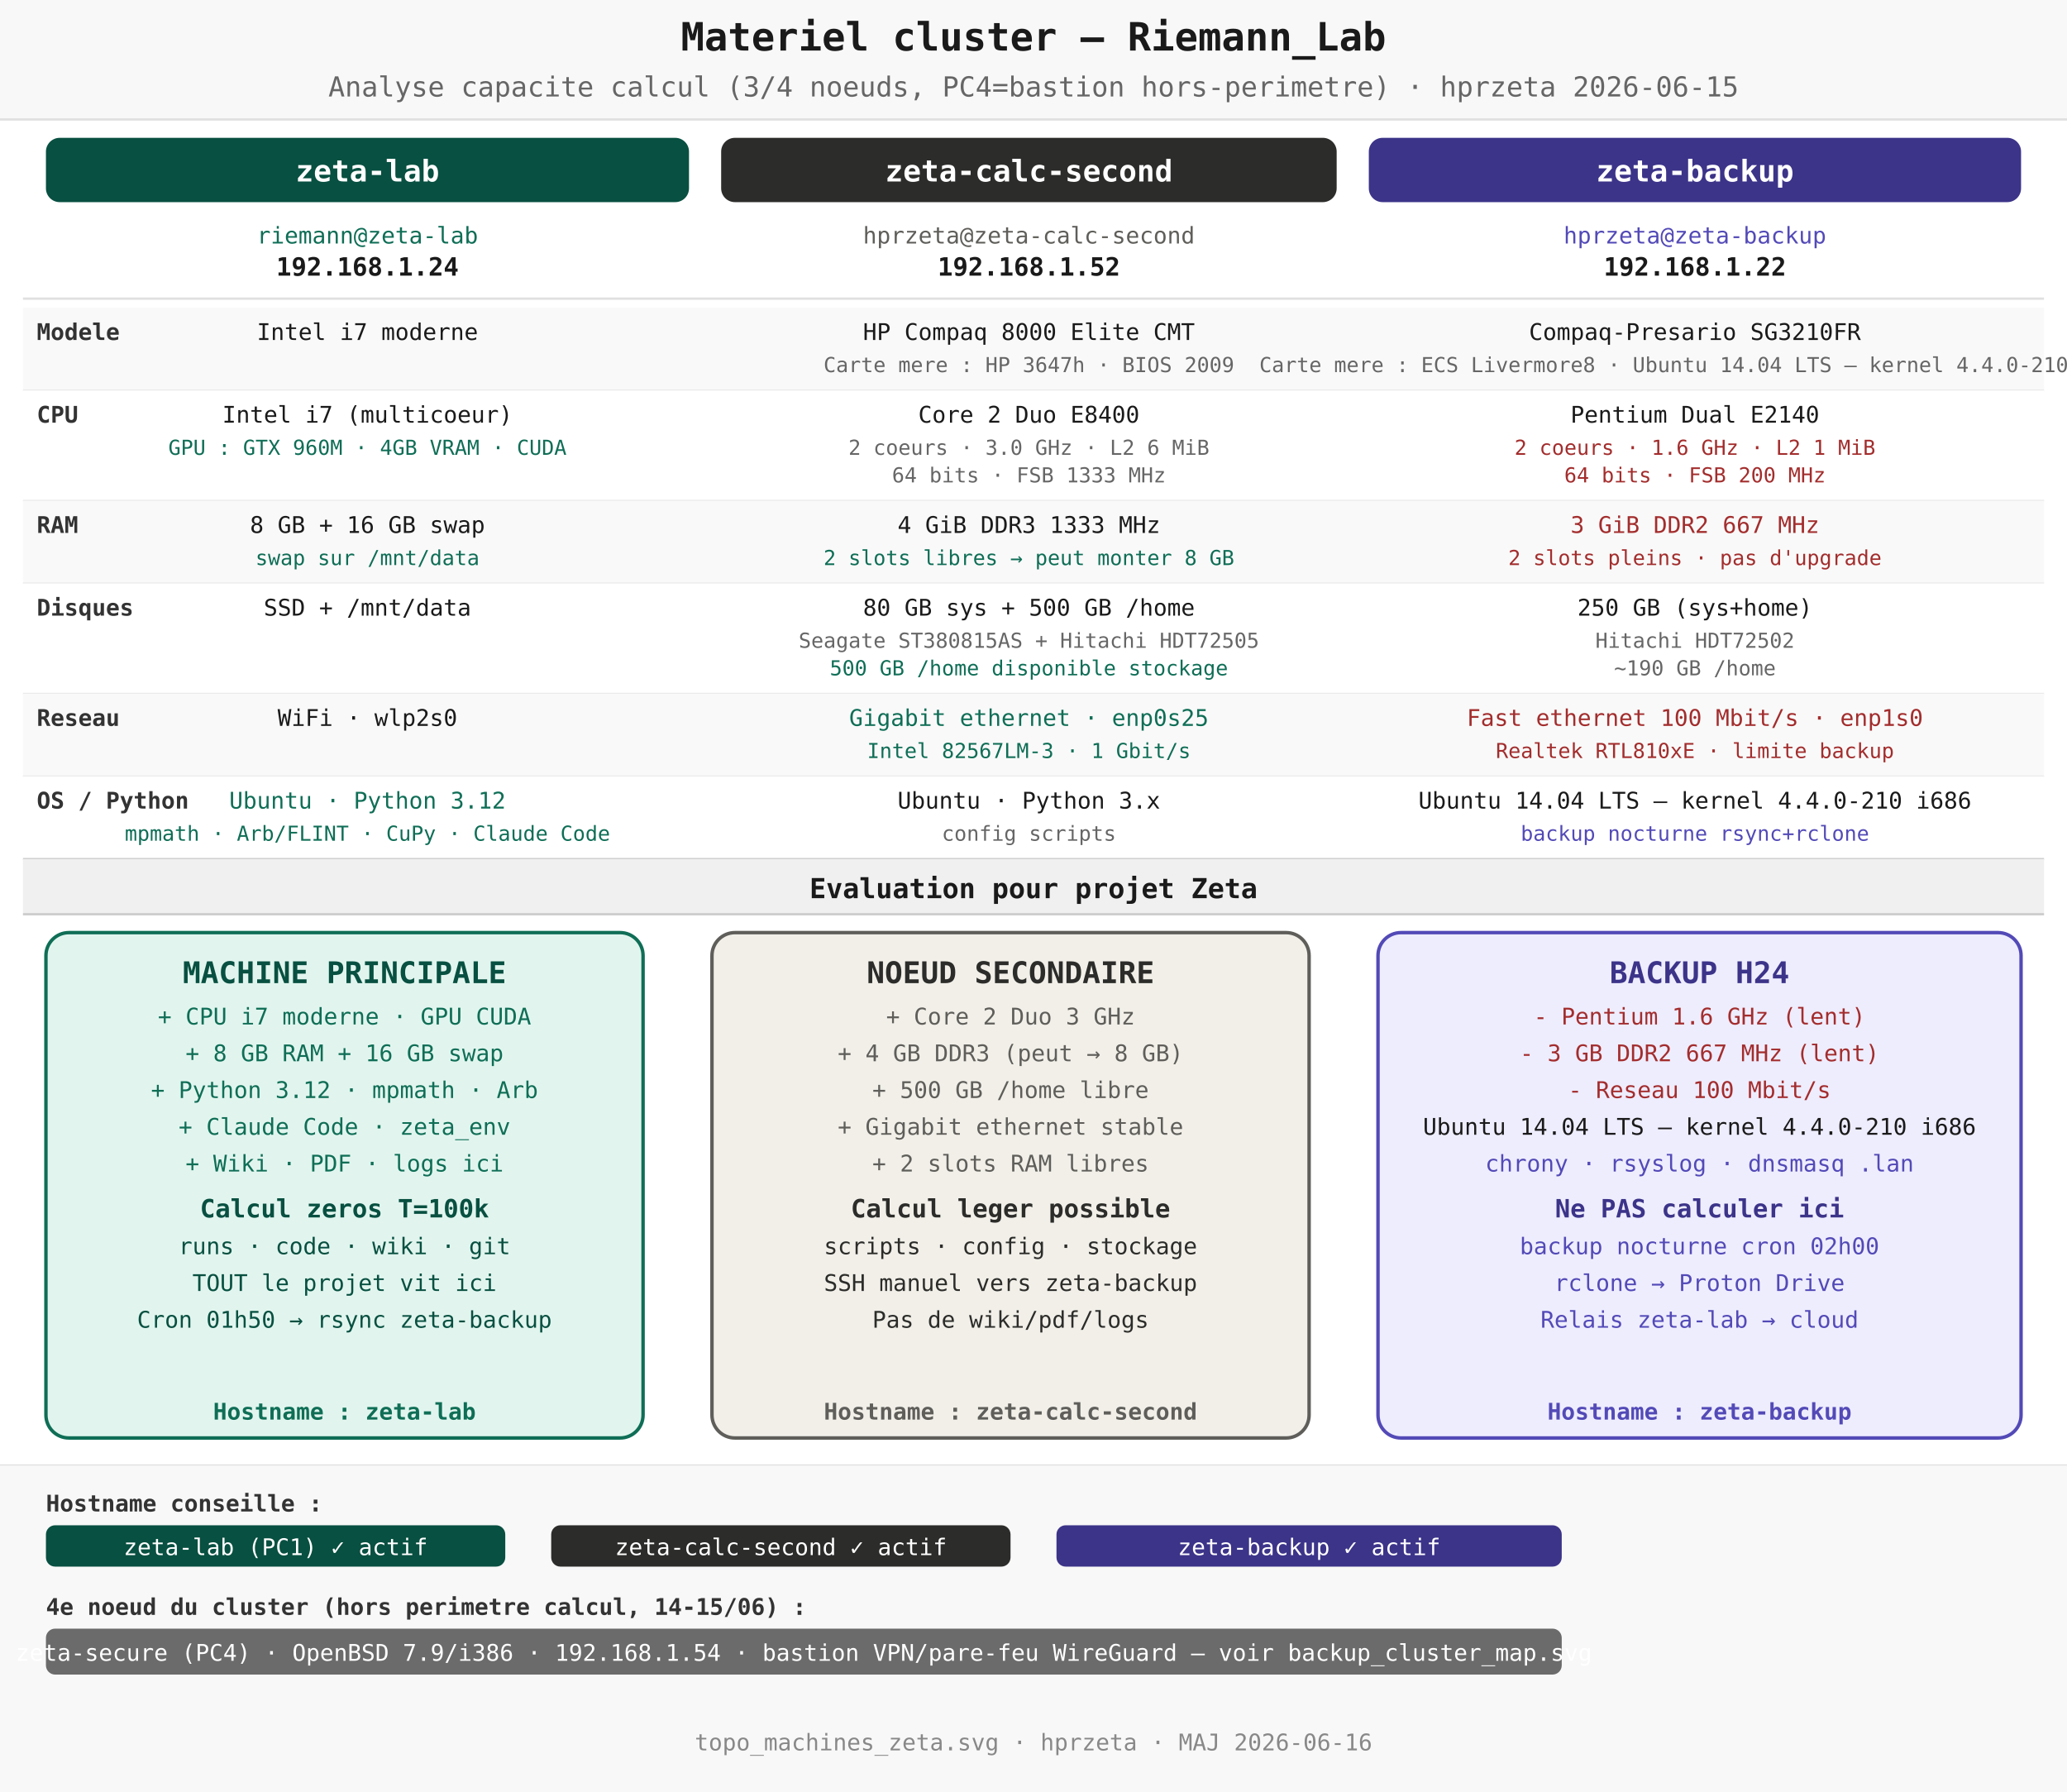
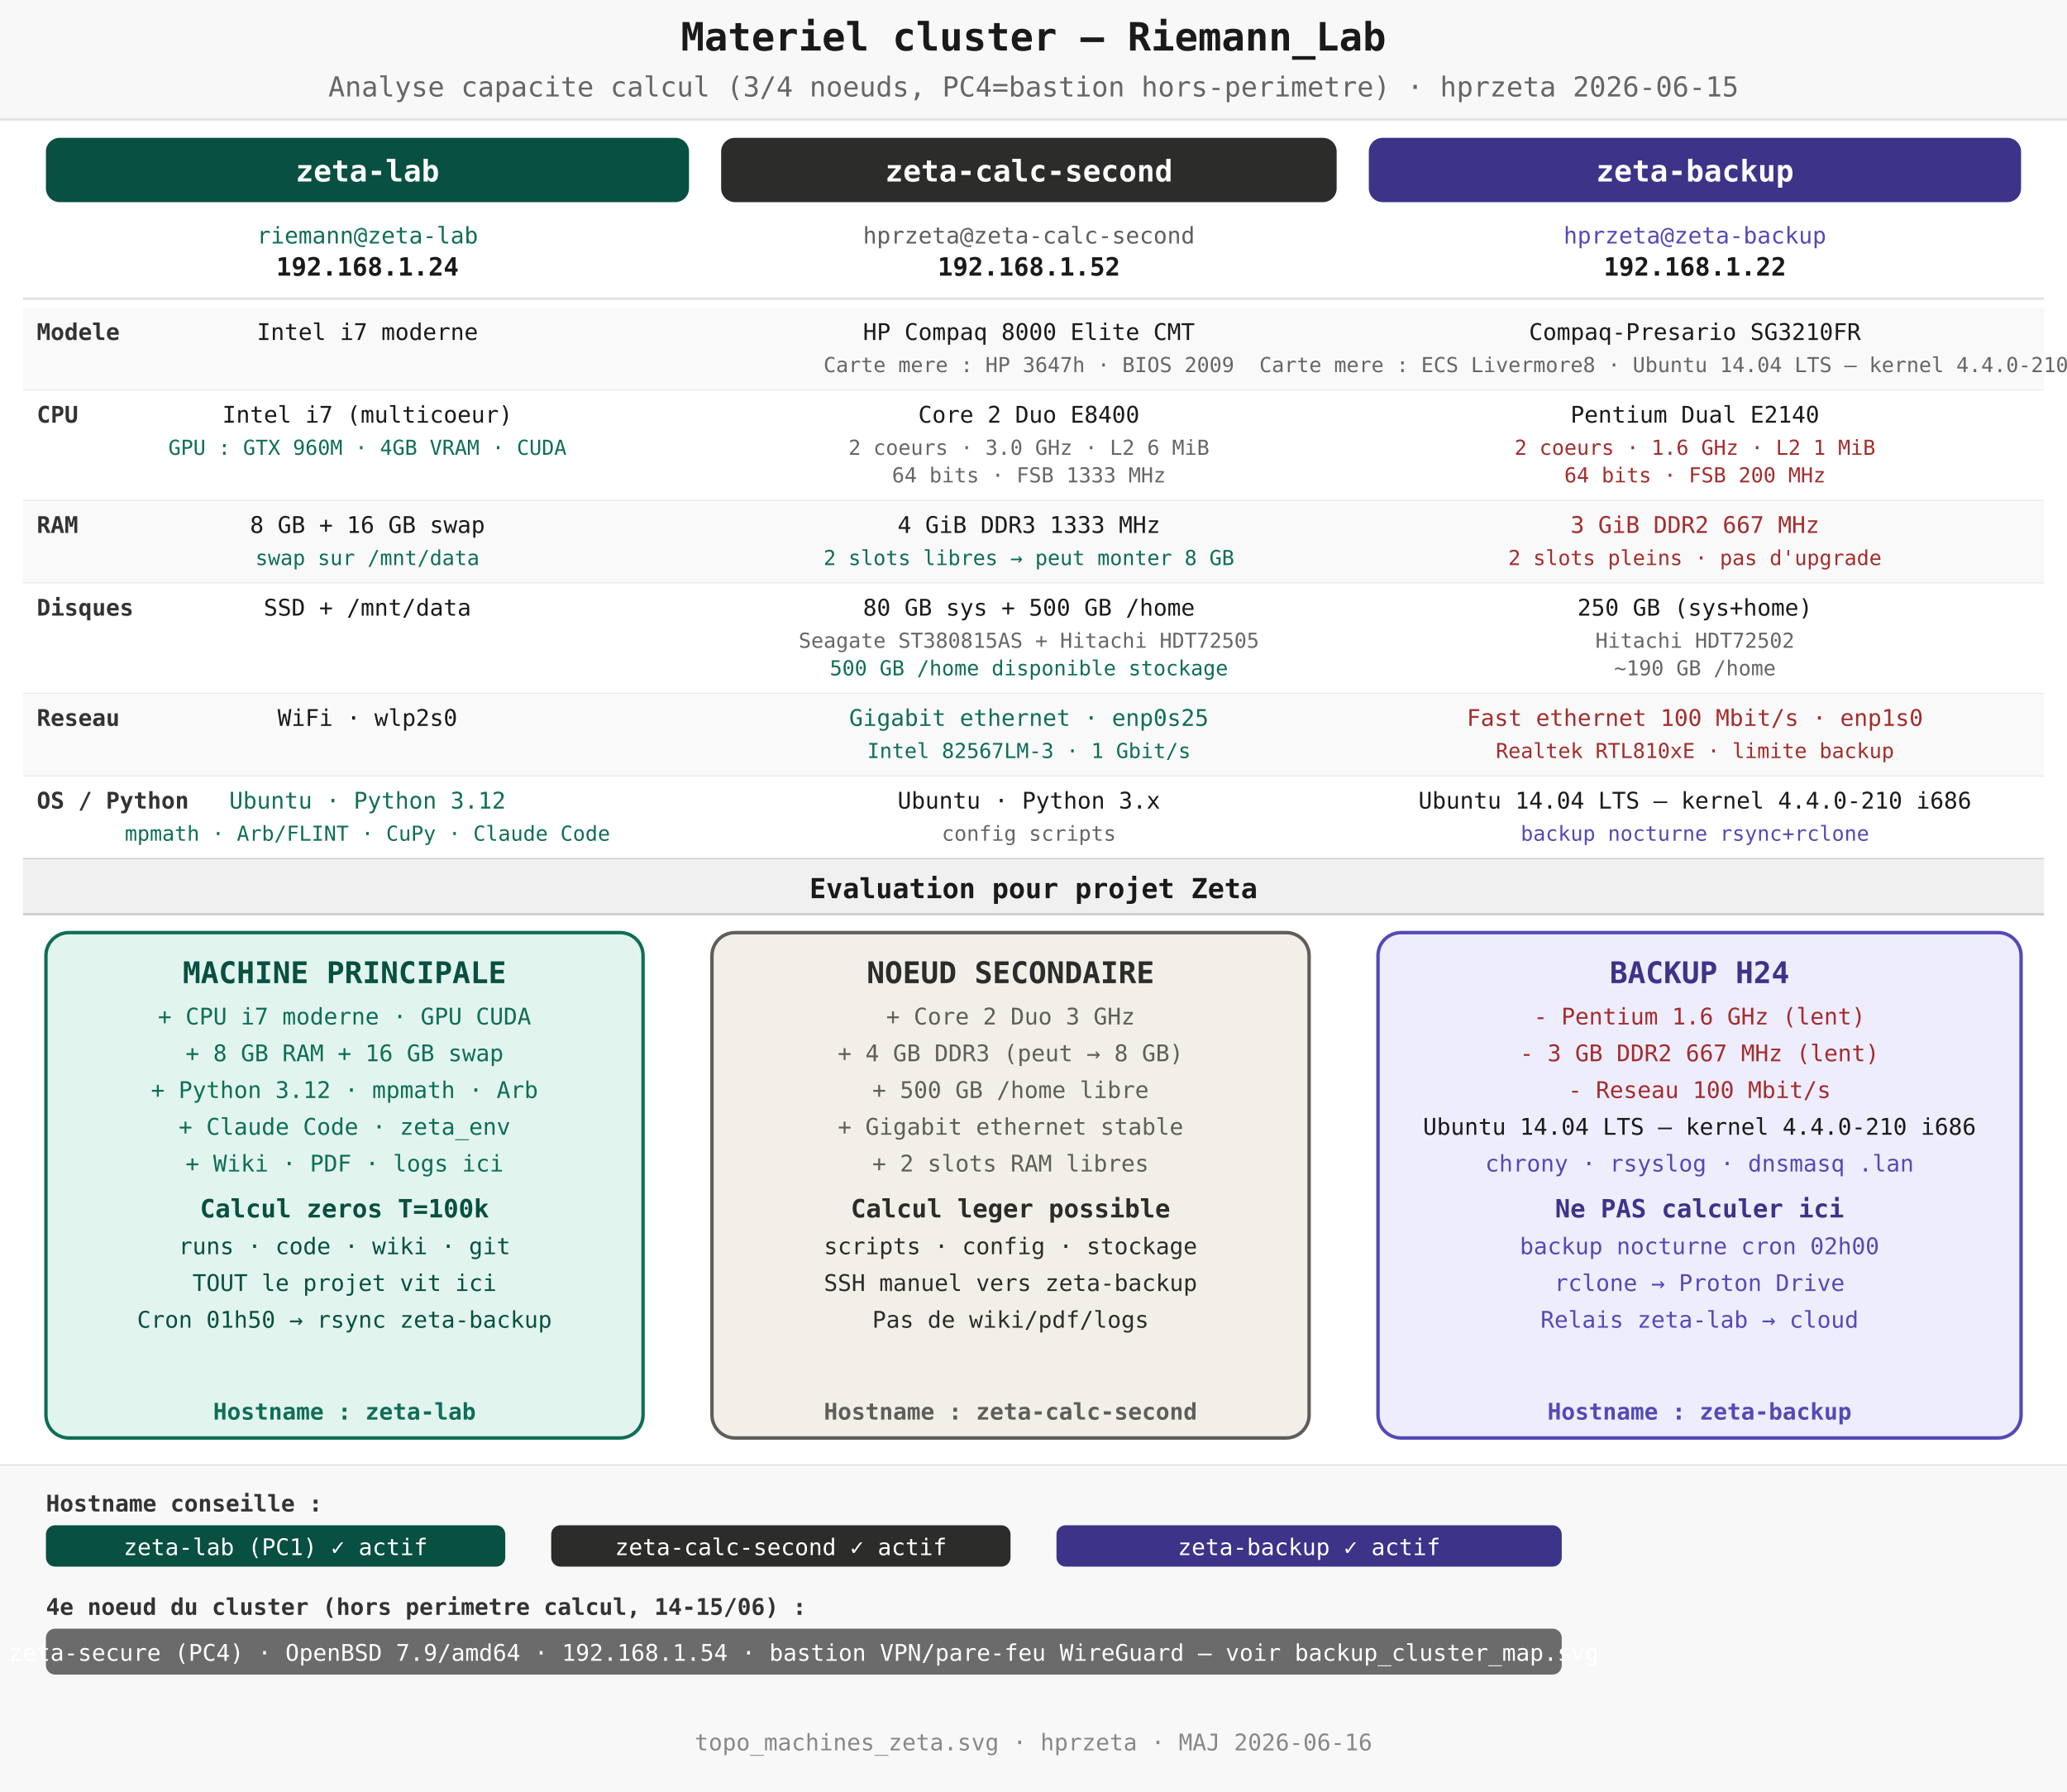
<svg xmlns="http://www.w3.org/2000/svg" width="900" height="780" viewBox="0 0 900 780" font-family="monospace,sans-serif">
  <rect width="900" height="780" fill="#ffffff" />
  <rect x="0" y="0" width="900" height="52" fill="#f8f8f8" />
  <line x1="0" y1="52" x2="900" y2="52" stroke="#e0e0e0" stroke-width="1" />
  <text x="450" y="22" text-anchor="middle" font-size="17" font-weight="700" fill="#1a1a1a">Materiel cluster — Riemann_Lab</text>
  <text x="450" y="42" text-anchor="middle" font-size="12" fill="#666">Analyse capacite calcul (3/4 noeuds, PC4=bastion hors-perimetre) · hprzeta 2026-06-15</text>
  <rect x="20" y="60" width="280" height="28" rx="6" fill="#085041" />
  <text x="160" y="79" text-anchor="middle" font-size="13" font-weight="700" fill="#ffffff">zeta-lab</text>
  <rect x="314" y="60" width="268" height="28" rx="6" fill="#2c2c2a" />
  <text x="448" y="79" text-anchor="middle" font-size="13" font-weight="700" fill="#ffffff">zeta-calc-second</text>
  <rect x="596" y="60" width="284" height="28" rx="6" fill="#3c3489" />
  <text x="738" y="79" text-anchor="middle" font-size="13" font-weight="700" fill="#ffffff">zeta-backup</text>
  <text x="160" y="106" text-anchor="middle" font-size="10" fill="#0f6e56">riemann@zeta-lab</text>
  <text x="448" y="106" text-anchor="middle" font-size="10" fill="#5f5e5a">hprzeta@zeta-calc-second</text>
  <text x="738" y="106" text-anchor="middle" font-size="10" fill="#534ab7">hprzeta@zeta-backup</text>
  <text x="160" y="120" text-anchor="middle" font-size="11" font-weight="700" fill="#1a1a1a">192.168.1.24</text>
  <text x="448" y="120" text-anchor="middle" font-size="11" font-weight="700" fill="#1a1a1a">192.168.1.52</text>
  <text x="738" y="120" text-anchor="middle" font-size="11" font-weight="700" fill="#1a1a1a">192.168.1.22</text>
  <line x1="10" y1="130" x2="890" y2="130" stroke="#e0e0e0" stroke-width="1" />
  <rect x="10" y="134" width="880" height="36" rx="0" fill="#f9f9f9" />
  <text x="16" y="148" font-size="10" font-weight="700" fill="#333">Modele</text>
  <text x="160" y="148" text-anchor="middle" font-size="10" fill="#1a1a1a">Intel i7 moderne</text>
  <text x="448" y="148" text-anchor="middle" font-size="10" fill="#1a1a1a">HP Compaq 8000 Elite CMT</text>
  <text x="738" y="148" text-anchor="middle" font-size="10" fill="#1a1a1a">Compaq-Presario SG3210FR</text>
  <text x="448" y="162" text-anchor="middle" font-size="9" fill="#666">Carte mere : HP 3647h · BIOS 2009</text>
  <text x="738" y="162" text-anchor="middle" font-size="9" fill="#666">Carte mere : ECS Livermore8 · Ubuntu 14.04 LTS — kernel 4.4.0-210 i686</text>
  <line x1="10" y1="170" x2="890" y2="170" stroke="#e8e8e8" stroke-width="0.8" />
  <rect x="10" y="170" width="880" height="48" rx="0" fill="#ffffff" />
  <text x="16" y="184" font-size="10" font-weight="700" fill="#333">CPU</text>
  <text x="160" y="184" text-anchor="middle" font-size="10" fill="#1a1a1a">Intel i7 (multicoeur)</text>
  <text x="448" y="184" text-anchor="middle" font-size="10" fill="#1a1a1a">Core 2 Duo E8400</text>
  <text x="738" y="184" text-anchor="middle" font-size="10" fill="#1a1a1a">Pentium Dual E2140</text>
  <text x="160" y="198" text-anchor="middle" font-size="9" fill="#0f6e56">GPU : GTX 960M · 4GB VRAM · CUDA</text>
  <text x="448" y="198" text-anchor="middle" font-size="9" fill="#666">2 coeurs · 3.0 GHz · L2 6 MiB</text>
  <text x="738" y="198" text-anchor="middle" font-size="9" fill="#a32d2d">2 coeurs · 1.6 GHz · L2 1 MiB</text>
  <text x="448" y="210" text-anchor="middle" font-size="9" fill="#666">64 bits · FSB 1333 MHz</text>
  <text x="738" y="210" text-anchor="middle" font-size="9" fill="#a32d2d">64 bits · FSB 200 MHz</text>
  <line x1="10" y1="218" x2="890" y2="218" stroke="#e8e8e8" stroke-width="0.8" />
  <rect x="10" y="218" width="880" height="36" rx="0" fill="#f9f9f9" />
  <text x="16" y="232" font-size="10" font-weight="700" fill="#333">RAM</text>
  <text x="160" y="232" text-anchor="middle" font-size="10" fill="#1a1a1a">8 GB + 16 GB swap</text>
  <text x="448" y="232" text-anchor="middle" font-size="10" fill="#1a1a1a">4 GiB DDR3 1333 MHz</text>
  <text x="738" y="232" text-anchor="middle" font-size="10" fill="#a32d2d">3 GiB DDR2 667 MHz</text>
  <text x="160" y="246" text-anchor="middle" font-size="9" fill="#0f6e56">swap sur /mnt/data</text>
  <text x="448" y="246" text-anchor="middle" font-size="9" fill="#0f6e56">2 slots libres → peut monter 8 GB</text>
  <text x="738" y="246" text-anchor="middle" font-size="9" fill="#a32d2d">2 slots pleins · pas d'upgrade</text>
  <line x1="10" y1="254" x2="890" y2="254" stroke="#e8e8e8" stroke-width="0.8" />
  <rect x="10" y="254" width="880" height="48" rx="0" fill="#ffffff" />
  <text x="16" y="268" font-size="10" font-weight="700" fill="#333">Disques</text>
  <text x="160" y="268" text-anchor="middle" font-size="10" fill="#1a1a1a">SSD + /mnt/data</text>
  <text x="448" y="268" text-anchor="middle" font-size="10" fill="#1a1a1a">80 GB sys + 500 GB /home</text>
  <text x="738" y="268" text-anchor="middle" font-size="10" fill="#1a1a1a">250 GB (sys+home)</text>
  <text x="448" y="282" text-anchor="middle" font-size="9" fill="#666">Seagate ST380815AS + Hitachi HDT72505</text>
  <text x="738" y="282" text-anchor="middle" font-size="9" fill="#666">Hitachi HDT72502</text>
  <text x="448" y="294" text-anchor="middle" font-size="9" fill="#0f6e56">500 GB /home disponible stockage</text>
  <text x="738" y="294" text-anchor="middle" font-size="9" fill="#666">~190 GB /home</text>
  <line x1="10" y1="302" x2="890" y2="302" stroke="#e8e8e8" stroke-width="0.8" />
  <rect x="10" y="302" width="880" height="36" rx="0" fill="#f9f9f9" />
  <text x="16" y="316" font-size="10" font-weight="700" fill="#333">Reseau</text>
  <text x="160" y="316" text-anchor="middle" font-size="10" fill="#1a1a1a">WiFi · wlp2s0</text>
  <text x="448" y="316" text-anchor="middle" font-size="10" fill="#0f6e56">Gigabit ethernet · enp0s25</text>
  <text x="738" y="316" text-anchor="middle" font-size="10" fill="#a32d2d">Fast ethernet 100 Mbit/s · enp1s0</text>
  <text x="448" y="330" text-anchor="middle" font-size="9" fill="#0f6e56">Intel 82567LM-3 · 1 Gbit/s</text>
  <text x="738" y="330" text-anchor="middle" font-size="9" fill="#a32d2d">Realtek RTL810xE · limite backup</text>
  <line x1="10" y1="338" x2="890" y2="338" stroke="#e8e8e8" stroke-width="0.8" />
  <rect x="10" y="338" width="880" height="36" rx="0" fill="#ffffff" />
  <text x="16" y="352" font-size="10" font-weight="700" fill="#333">OS / Python</text>
  <text x="160" y="352" text-anchor="middle" font-size="10" fill="#0f6e56">Ubuntu · Python 3.12</text>
  <text x="448" y="352" text-anchor="middle" font-size="10" fill="#1a1a1a">Ubuntu · Python 3.x</text>
  <text x="738" y="352" text-anchor="middle" font-size="10" fill="#1a1a1a">Ubuntu 14.04 LTS — kernel 4.4.0-210 i686</text>
  <text x="160" y="366" text-anchor="middle" font-size="9" fill="#0f6e56">mpmath · Arb/FLINT · CuPy · Claude Code</text>
  <text x="448" y="366" text-anchor="middle" font-size="9" fill="#666">config scripts</text>
  <text x="738" y="366" text-anchor="middle" font-size="9" fill="#534ab7">backup nocturne rsync+rclone</text>
  <line x1="10" y1="374" x2="890" y2="374" stroke="#ccc" stroke-width="1" />
  <rect x="10" y="374" width="880" height="24" rx="0" fill="#f0f0f0" />
  <text x="450" y="391" text-anchor="middle" font-size="12" font-weight="700" fill="#1a1a1a">Evaluation pour projet Zeta</text>
  <line x1="10" y1="398" x2="890" y2="398" stroke="#ccc" stroke-width="1" />
  <rect x="20" y="406" width="260" height="220" rx="10" fill="#e1f5ee" stroke="#0f6e56" stroke-width="1.5" />
  <text x="150" y="428" text-anchor="middle" font-size="13" font-weight="700" fill="#085041">MACHINE PRINCIPALE</text>
  <text x="150" y="446" text-anchor="middle" font-size="10" fill="#0f6e56">+ CPU i7 moderne · GPU CUDA</text>
  <text x="150" y="462" text-anchor="middle" font-size="10" fill="#0f6e56">+ 8 GB RAM + 16 GB swap</text>
  <text x="150" y="478" text-anchor="middle" font-size="10" fill="#0f6e56">+ Python 3.12 · mpmath · Arb</text>
  <text x="150" y="494" text-anchor="middle" font-size="10" fill="#0f6e56">+ Claude Code · zeta_env</text>
  <text x="150" y="510" text-anchor="middle" font-size="10" fill="#0f6e56">+ Wiki · PDF · logs ici</text>
  <text x="150" y="530" text-anchor="middle" font-size="11" font-weight="700" fill="#085041">Calcul zeros T=100k</text>
  <text x="150" y="546" text-anchor="middle" font-size="10" fill="#085041">runs · code · wiki · git</text>
  <text x="150" y="562" text-anchor="middle" font-size="10" fill="#085041">TOUT le projet vit ici</text>
  <text x="150" y="578" text-anchor="middle" font-size="10" fill="#085041">Cron 01h50 → rsync zeta-backup</text>
  <text x="150" y="618" text-anchor="middle" font-size="10" font-weight="700" fill="#0f6e56">Hostname : zeta-lab</text>
  <rect x="310" y="406" width="260" height="220" rx="10" fill="#f1efe8" stroke="#5f5e5a" stroke-width="1.5" />
  <text x="440" y="428" text-anchor="middle" font-size="13" font-weight="700" fill="#2c2c2a">NOEUD SECONDAIRE</text>
  <text x="440" y="446" text-anchor="middle" font-size="10" fill="#5f5e5a">+ Core 2 Duo 3 GHz</text>
  <text x="440" y="462" text-anchor="middle" font-size="10" fill="#5f5e5a">+ 4 GB DDR3 (peut → 8 GB)</text>
  <text x="440" y="478" text-anchor="middle" font-size="10" fill="#5f5e5a">+ 500 GB /home libre</text>
  <text x="440" y="494" text-anchor="middle" font-size="10" fill="#5f5e5a">+ Gigabit ethernet stable</text>
  <text x="440" y="510" text-anchor="middle" font-size="10" fill="#5f5e5a">+ 2 slots RAM libres</text>
  <text x="440" y="530" text-anchor="middle" font-size="11" font-weight="700" fill="#2c2c2a">Calcul leger possible</text>
  <text x="440" y="546" text-anchor="middle" font-size="10" fill="#2c2c2a">scripts · config · stockage</text>
  <text x="440" y="562" text-anchor="middle" font-size="10" fill="#2c2c2a">SSH manuel vers zeta-backup</text>
  <text x="440" y="578" text-anchor="middle" font-size="10" fill="#2c2c2a">Pas de wiki/pdf/logs</text>
  <text x="440" y="618" text-anchor="middle" font-size="10" font-weight="700" fill="#5f5e5a">Hostname : zeta-calc-second</text>
  <rect x="600" y="406" width="280" height="220" rx="10" fill="#eeedfe" stroke="#534ab7" stroke-width="1.5" />
  <text x="740" y="428" text-anchor="middle" font-size="13" font-weight="700" fill="#3c3489">BACKUP H24</text>
  <text x="740" y="446" text-anchor="middle" font-size="10" fill="#a32d2d">- Pentium 1.6 GHz (lent)</text>
  <text x="740" y="462" text-anchor="middle" font-size="10" fill="#a32d2d">- 3 GB DDR2 667 MHz (lent)</text>
  <text x="740" y="478" text-anchor="middle" font-size="10" fill="#a32d2d">- Reseau 100 Mbit/s</text>
  <text x="740" y="494" text-anchor="middle" font-size="10" fill="#1a1a1a">Ubuntu 14.04 LTS — kernel 4.4.0-210 i686</text>
  <text x="740" y="510" text-anchor="middle" font-size="10" fill="#534ab7">chrony · rsyslog · dnsmasq .lan</text>
  <text x="740" y="530" text-anchor="middle" font-size="11" font-weight="700" fill="#3c3489">Ne PAS calculer ici</text>
  <text x="740" y="546" text-anchor="middle" font-size="10" fill="#534ab7">backup nocturne cron 02h00</text>
  <text x="740" y="562" text-anchor="middle" font-size="10" fill="#534ab7">rclone → Proton Drive</text>
  <text x="740" y="578" text-anchor="middle" font-size="10" fill="#534ab7">Relais zeta-lab → cloud</text>
  <text x="740" y="618" text-anchor="middle" font-size="10" font-weight="700" fill="#534ab7">Hostname : zeta-backup</text>
  <line x1="0" y1="638" x2="900" y2="638" stroke="#e0e0e0" stroke-width="1" />
  <rect x="0" y="638" width="900" height="142" fill="#f8f8f8" />
  <text x="20" y="658" font-size="10" font-weight="700" fill="#333">Hostname conseille :</text>
  <rect x="20" y="664" width="200" height="18" rx="4" fill="#085041" />
  <text x="120" y="677" text-anchor="middle" font-size="10" fill="#fff">zeta-lab (PC1)  ✓ actif</text>
  <rect x="240" y="664" width="200" height="18" rx="4" fill="#2c2c2a" />
  <text x="340" y="677" text-anchor="middle" font-size="10" fill="#fff">zeta-calc-second  ✓ actif</text>
  <rect x="460" y="664" width="220" height="18" rx="4" fill="#3c3489" />
  <text x="570" y="677" text-anchor="middle" font-size="10" fill="#fff">zeta-backup  ✓ actif</text>
  <text x="20" y="703" font-size="10" font-weight="700" fill="#333">4e noeud du cluster (hors perimetre calcul, 14-15/06) :</text>
  <rect x="20" y="709" width="660" height="20" rx="4" fill="#6b6b6b" />
-   <text x="350" y="723" text-anchor="middle" font-size="10" fill="#fff">zeta-secure (PC4) · OpenBSD 7.9/i386 · 192.168.1.54 · bastion VPN/pare-feu WireGuard — voir backup_cluster_map.svg</text>
+   <text x="350" y="723" text-anchor="middle" font-size="10" fill="#fff">zeta-secure (PC4) · OpenBSD 7.9/amd64 · 192.168.1.54 · bastion VPN/pare-feu WireGuard — voir backup_cluster_map.svg</text>
  <text x="450" y="762" text-anchor="middle" font-size="10" fill="#888">topo_machines_zeta.svg · hprzeta · MAJ 2026-06-16</text>
</svg>
